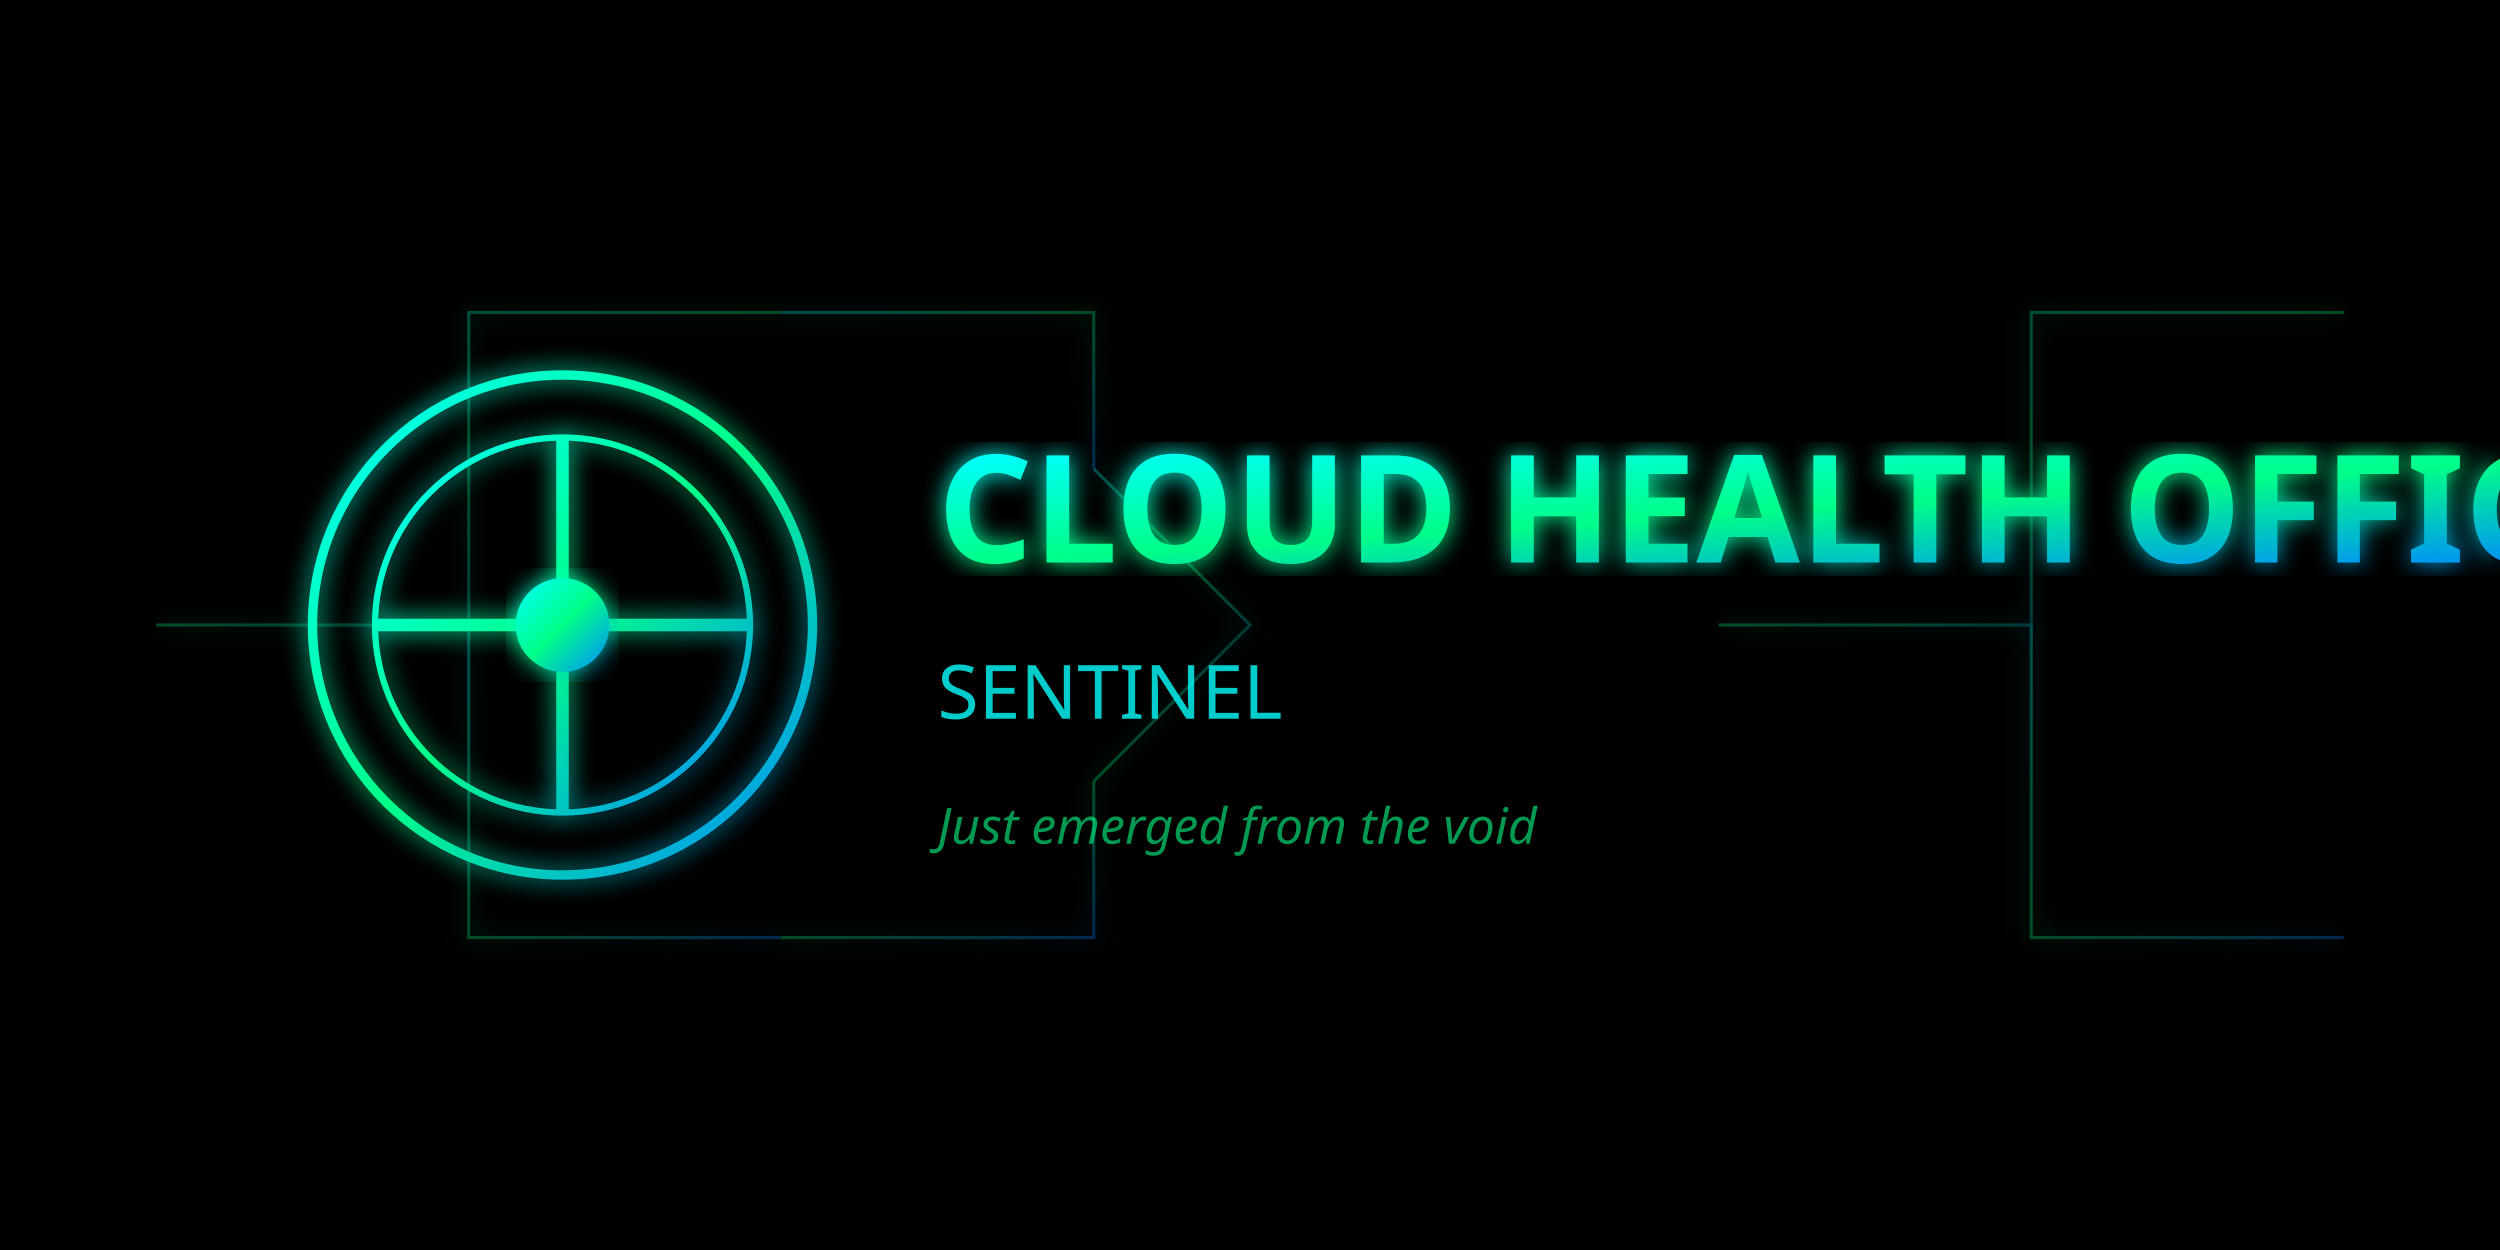
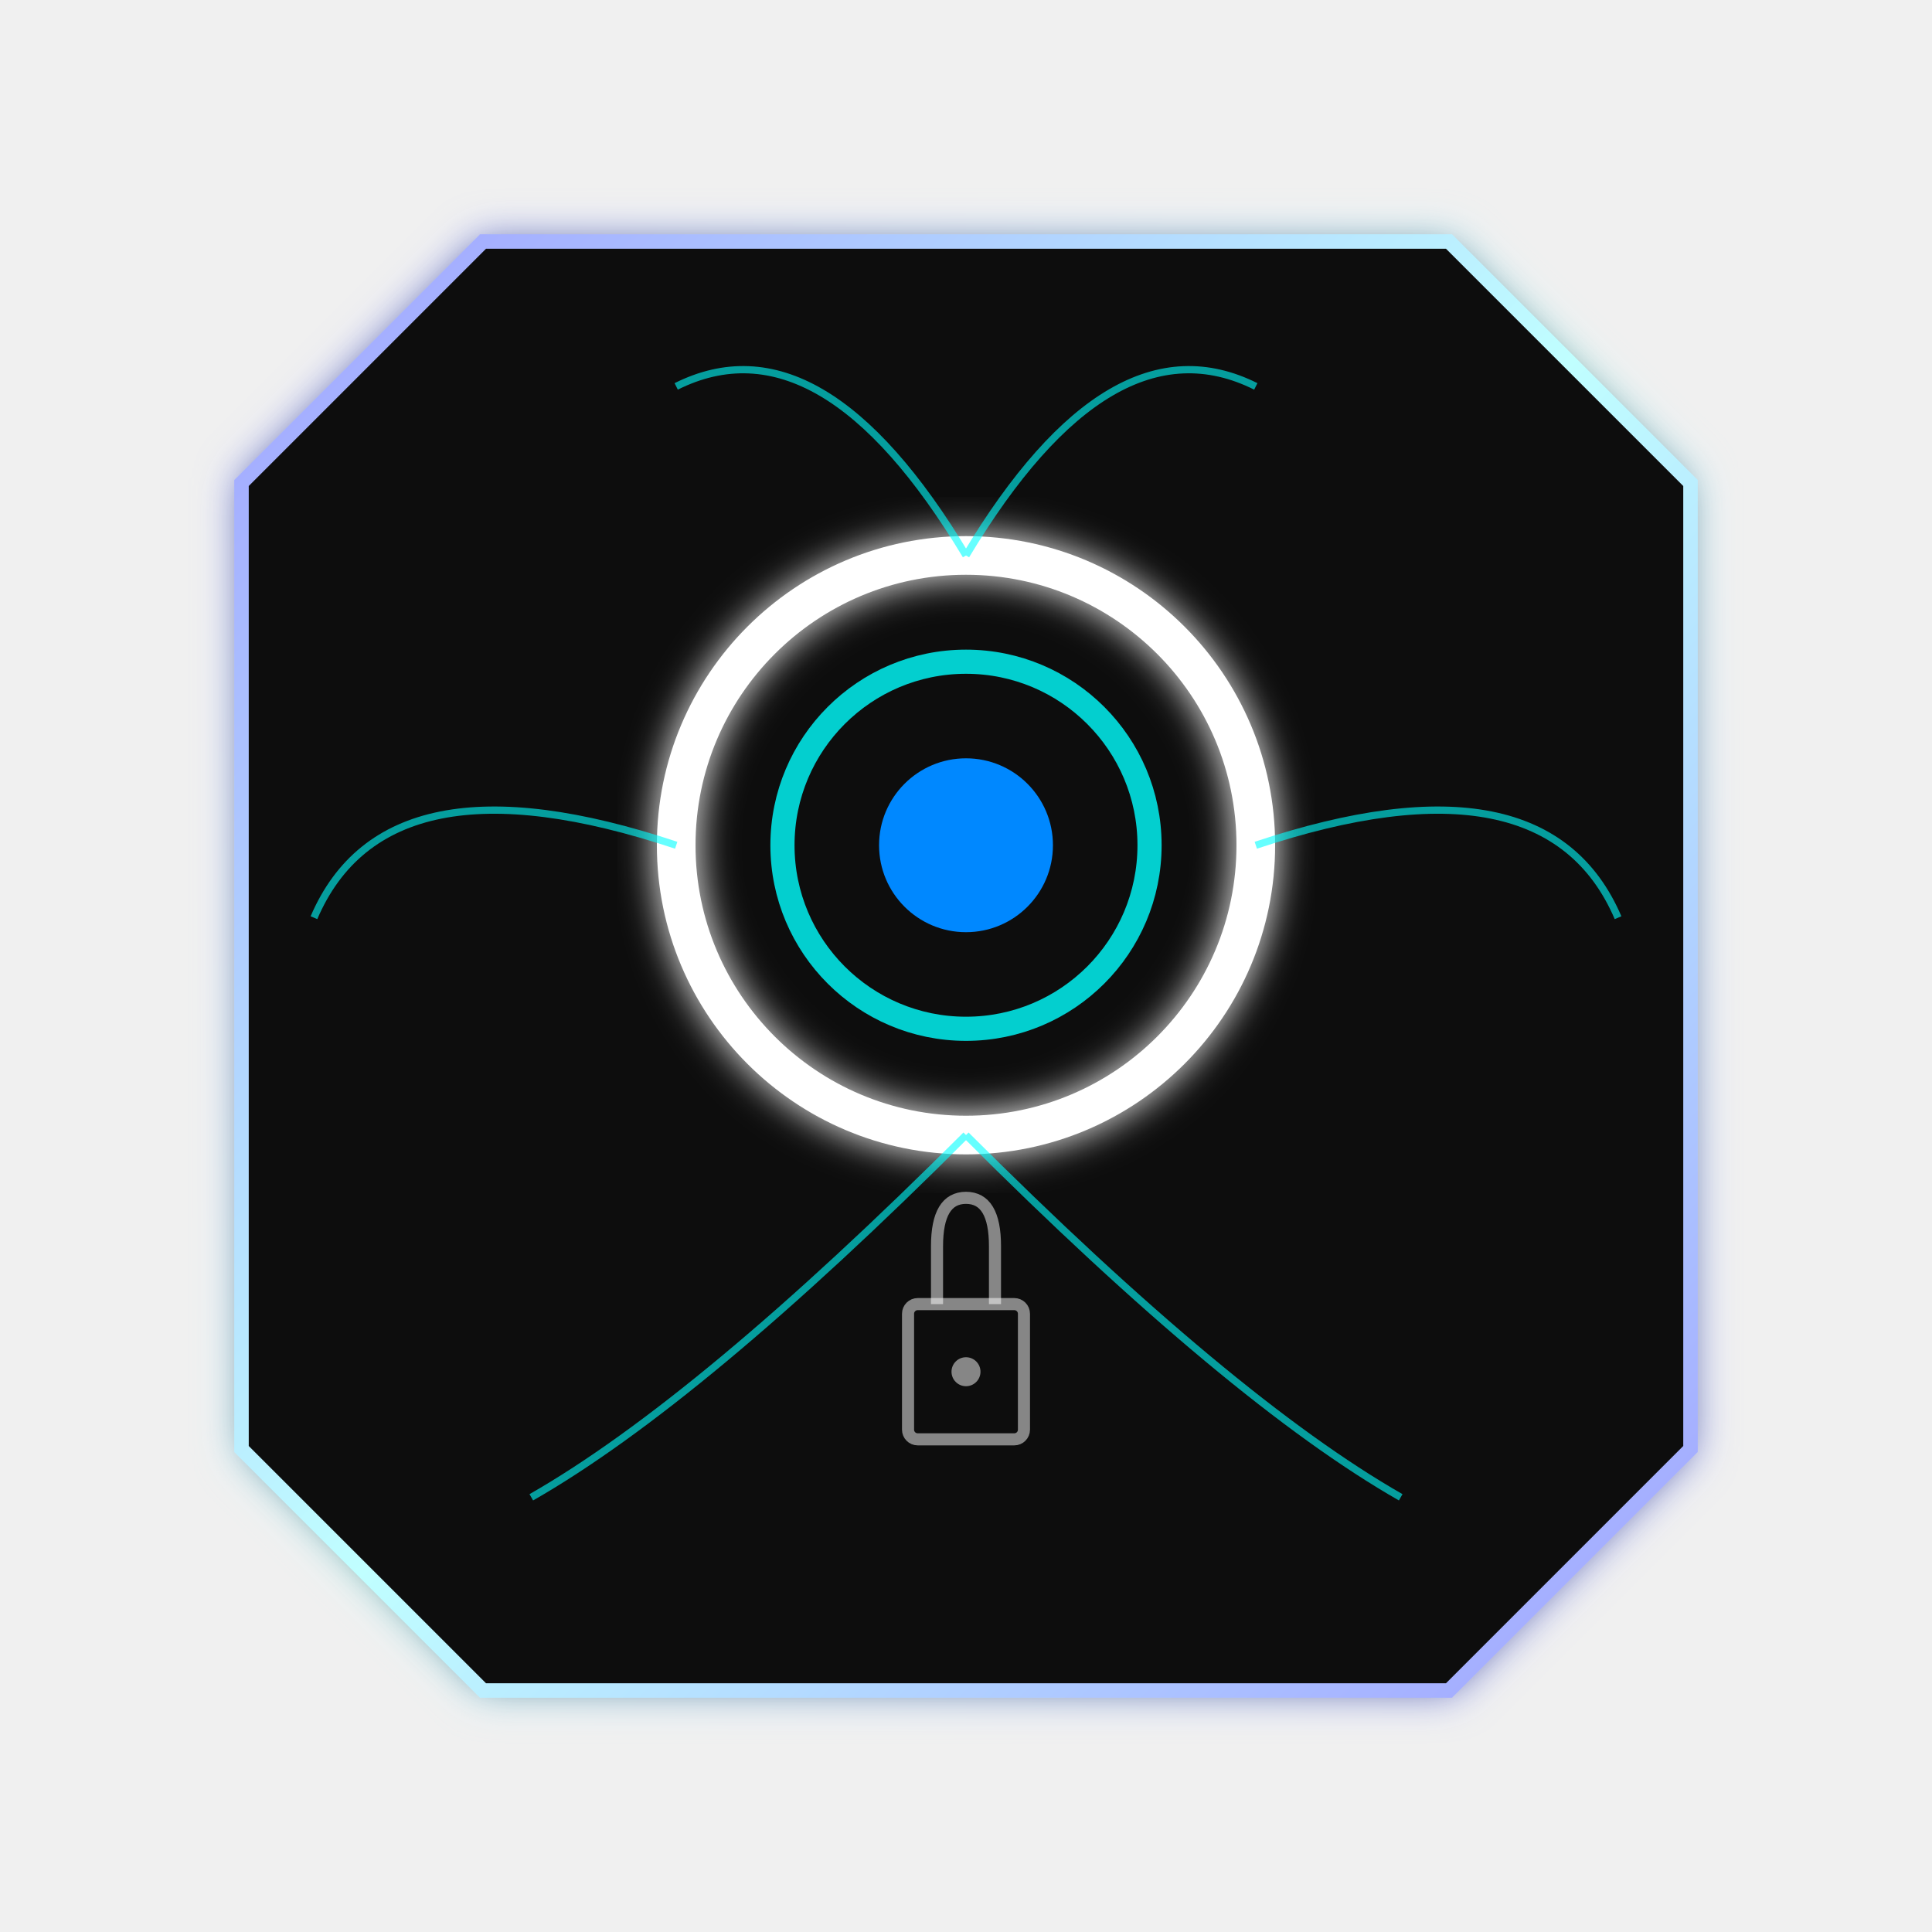
- <svg xmlns="http://www.w3.org/2000/svg" width="800" height="400" viewBox="0 0 800 400">
+ <svg xmlns="http://www.w3.org/2000/svg" width="400" height="400" viewBox="0 0 400 400">
  <defs>
-     <linearGradient id="neonGlow" x1="0%" y1="0%" x2="100%" y2="100%">
-       <stop offset="0%" style="stop-color:#00ffff;stop-opacity:1" />
-       <stop offset="50%" style="stop-color:#00ff88;stop-opacity:1" />
-       <stop offset="100%" style="stop-color:#0088ff;stop-opacity:1" />
+     <linearGradient id="chrome" x1="0%" y1="0%" x2="100%" y2="100%">
+       <stop offset="0%" stop-color="#a0a0ff" />
+       <stop offset="50%" stop-color="#c0ffff" />
+       <stop offset="100%" stop-color="#a0a0ff" />
    </linearGradient>
    <filter id="glow">
      <feGaussianBlur stdDeviation="4" result="coloredBlur" />
      <feMerge>
        <feMergeNode in="coloredBlur" />
        <feMergeNode in="SourceGraphic" />
      </feMerge>
    </filter>
  </defs>
-   <rect width="800" height="400" fill="#000000" />
-   <g opacity="0.3" stroke="url(#neonGlow)" stroke-width="1" fill="none" filter="url(#glow)">
-     <path d="M50,200 L150,200 L150,100 L250,100" />
-     <path d="M150,200 L150,300 L250,300" />
-     <path d="M250,100 L350,100 L350,150" />
-     <path d="M250,300 L350,300 L350,250" />
-     <path d="M350,150 L400,200 L350,250" />
-     <path d="M550,200 L650,200 L650,100 L750,100" />
-     <path d="M650,200 L650,300 L750,300" />
+   <path d="M100 50 L300 50 L350 100 L350 300 L300 350 L100 350 L50 300 L50 100 Z" fill="#0f0f0f" stroke="url(#chrome)" stroke-width="3" filter="url(#glow)" />
+   <circle cx="200" cy="175" r="60" fill="none" stroke="#ffffff" stroke-width="8" filter="url(#glow)" />
+   <circle cx="200" cy="175" r="38" fill="none" stroke="#00ffff" stroke-width="5" opacity="0.8" />
+   <circle cx="200" cy="175" r="18" fill="#0088ff" />
+   <g stroke="#00ffff" stroke-width="1.5" opacity="0.6">
+     <path d="M200 115 Q170 65, 140 80" fill="none" />
+     <path d="M200 115 Q230 65, 260 80" fill="none" />
+     <path d="M200 235 Q145 290, 110 310" fill="none" />
+     <path d="M200 235 Q255 290, 290 310" fill="none" />
+     <path d="M140 175 Q80 155, 65 190" fill="none" />
+     <path d="M260 175 Q320 155, 335 190" fill="none" />
  </g>
-   <g transform="translate(80, 100)">
-     <circle cx="100" cy="100" r="80" fill="none" stroke="url(#neonGlow)" stroke-width="3" filter="url(#glow)" />
-     <circle cx="100" cy="100" r="60" fill="none" stroke="url(#neonGlow)" stroke-width="2" filter="url(#glow)" />
-     <path d="M100,40 L100,160 M40,100 L160,100" stroke="url(#neonGlow)" stroke-width="4" filter="url(#glow)" />
-     <circle cx="100" cy="100" r="15" fill="url(#neonGlow)" filter="url(#glow)" />
-   </g>
-   <text x="300" y="180" font-family="Segoe UI, sans-serif" font-size="48" font-weight="bold" fill="url(#neonGlow)" filter="url(#glow)">CLOUD HEALTH OFFICE</text>
-   <text x="300" y="230" font-family="Segoe UI, sans-serif" font-size="24" font-weight="normal" fill="#00ffff" opacity="0.8">SENTINEL</text>
-   <text x="300" y="270" font-family="Segoe UI, sans-serif" font-size="16" font-style="italic" fill="#00ff88" opacity="0.6">Just emerged from the void</text>
+   <rect x="188" y="270" width="24" height="28" rx="2" fill="none" stroke="#ffffff" stroke-width="2.5" opacity="0.5" />
+   <path d="M194 270 V258 Q194 248 200 248 Q206 248 206 258 V270" fill="none" stroke="#ffffff" stroke-width="2.5" opacity="0.5" />
+   <circle cx="200" cy="284" r="3" fill="#ffffff" opacity="0.5" />
</svg>
